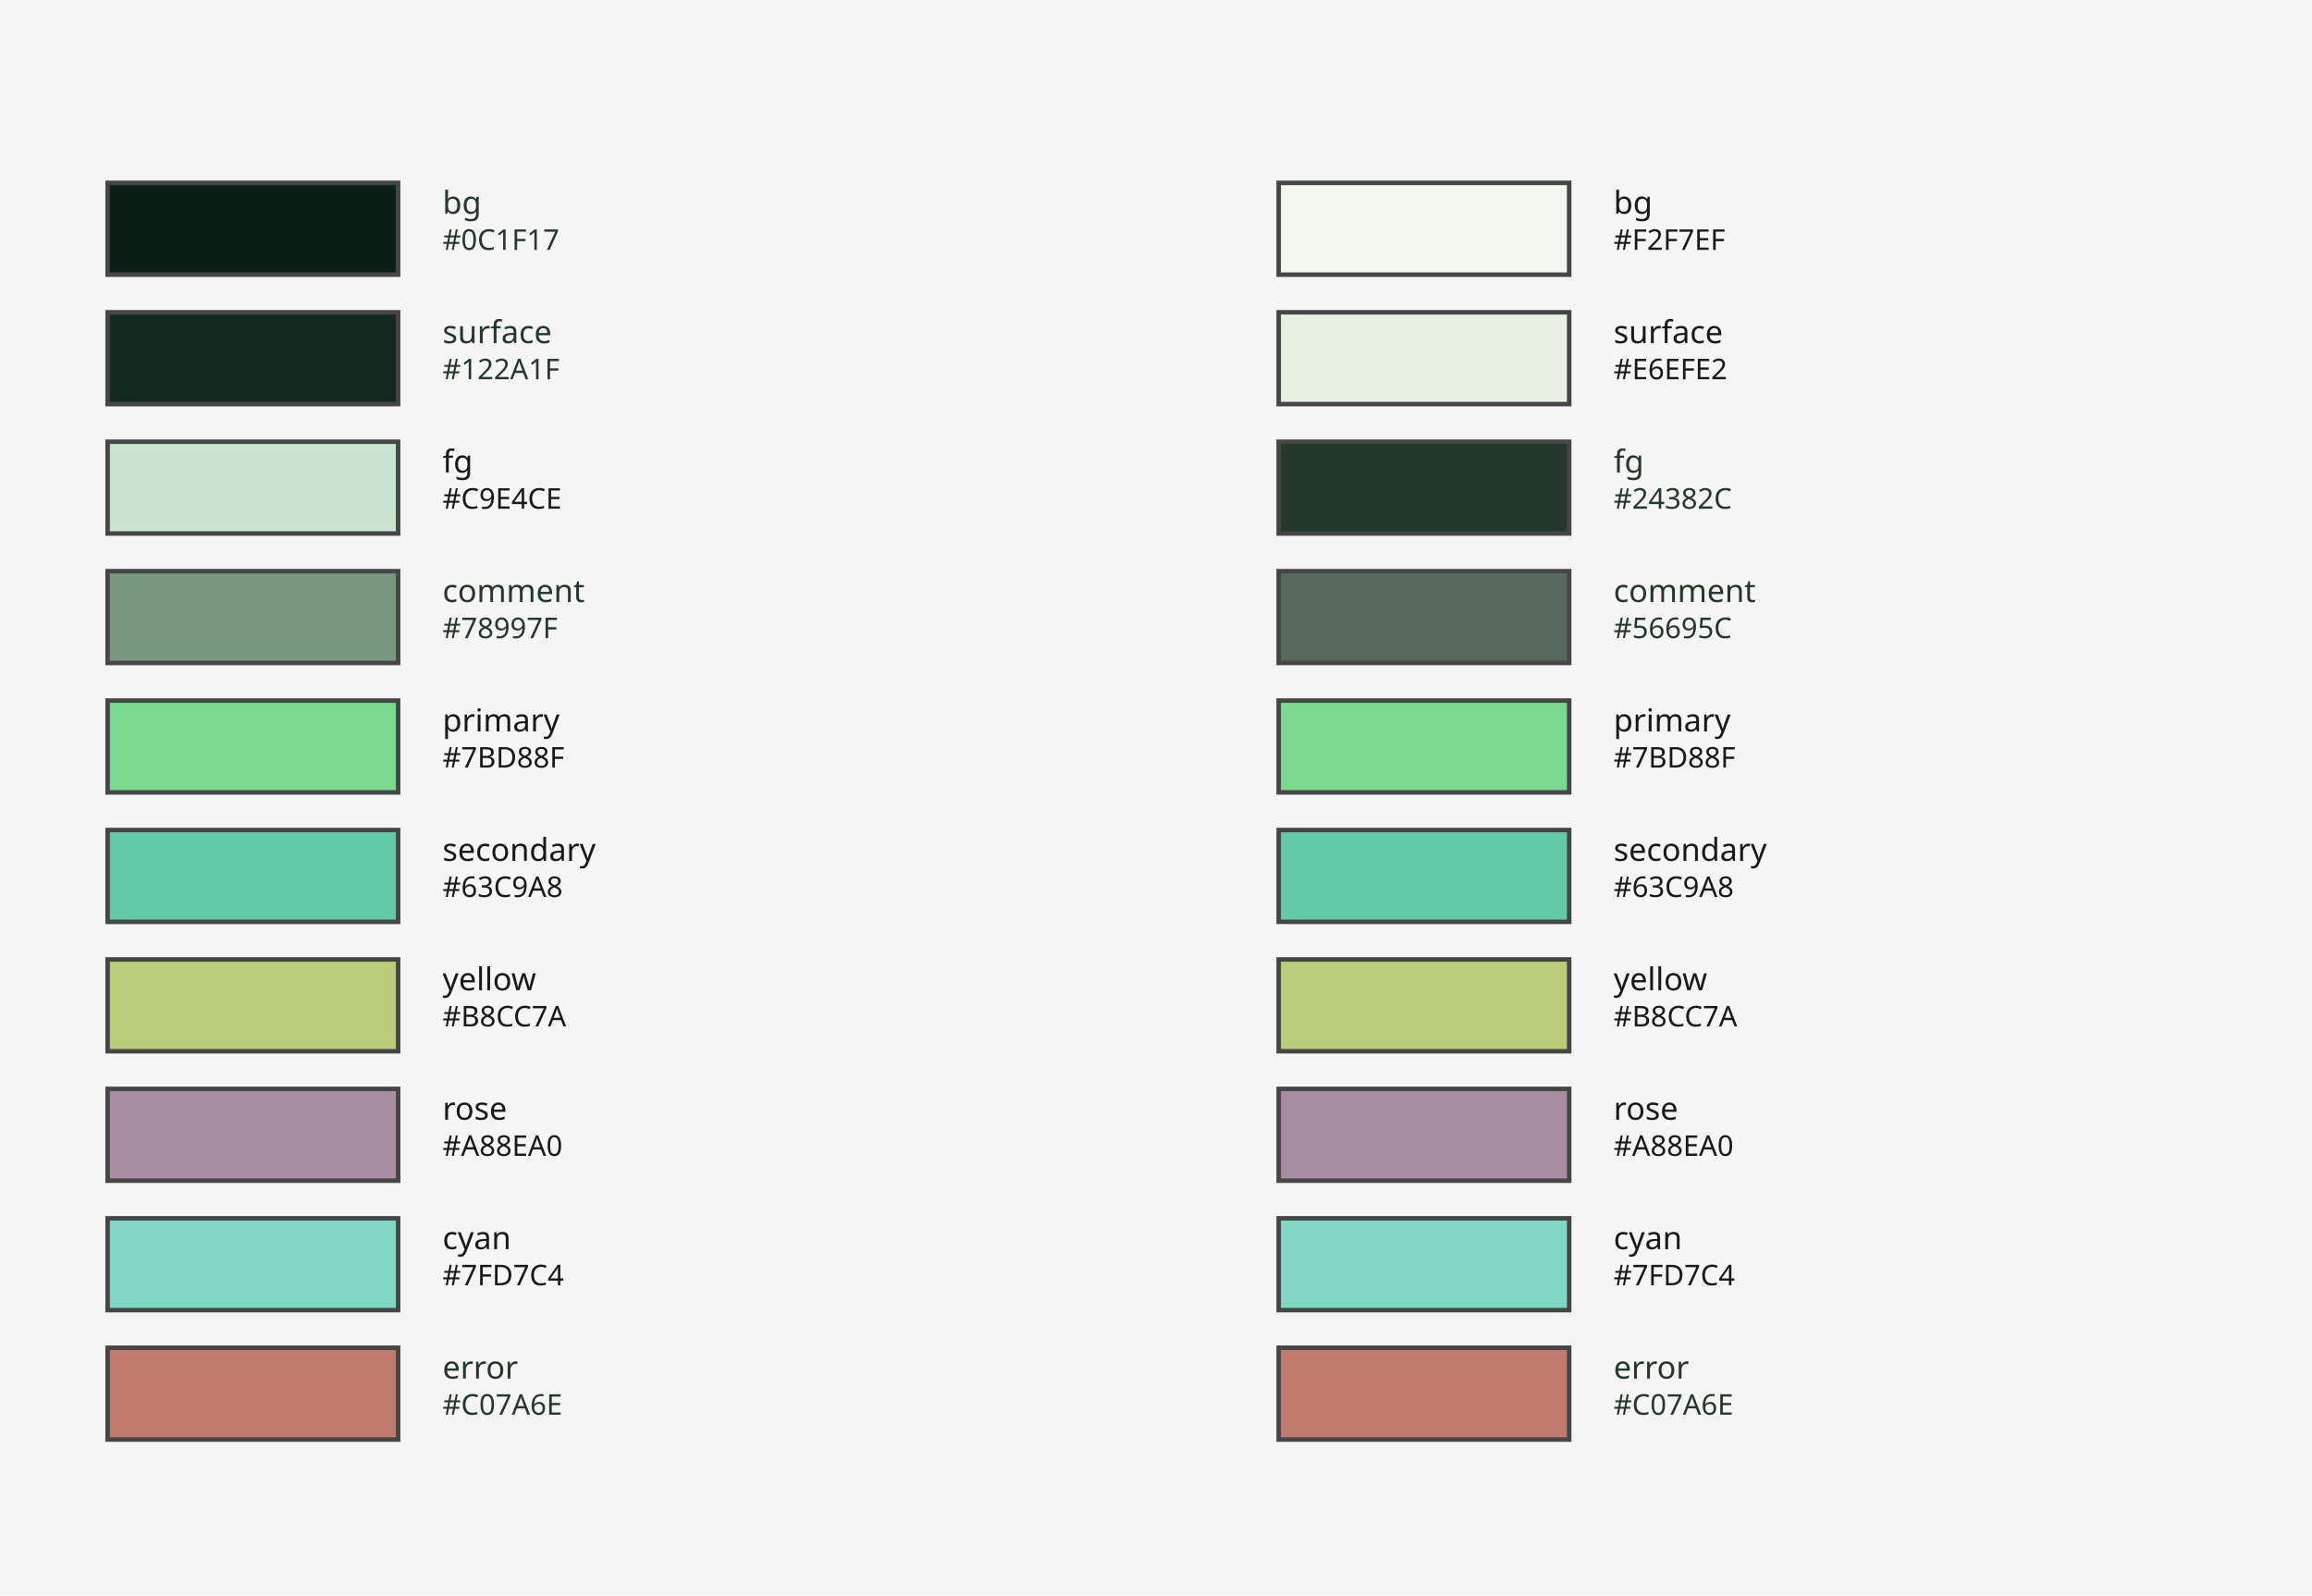
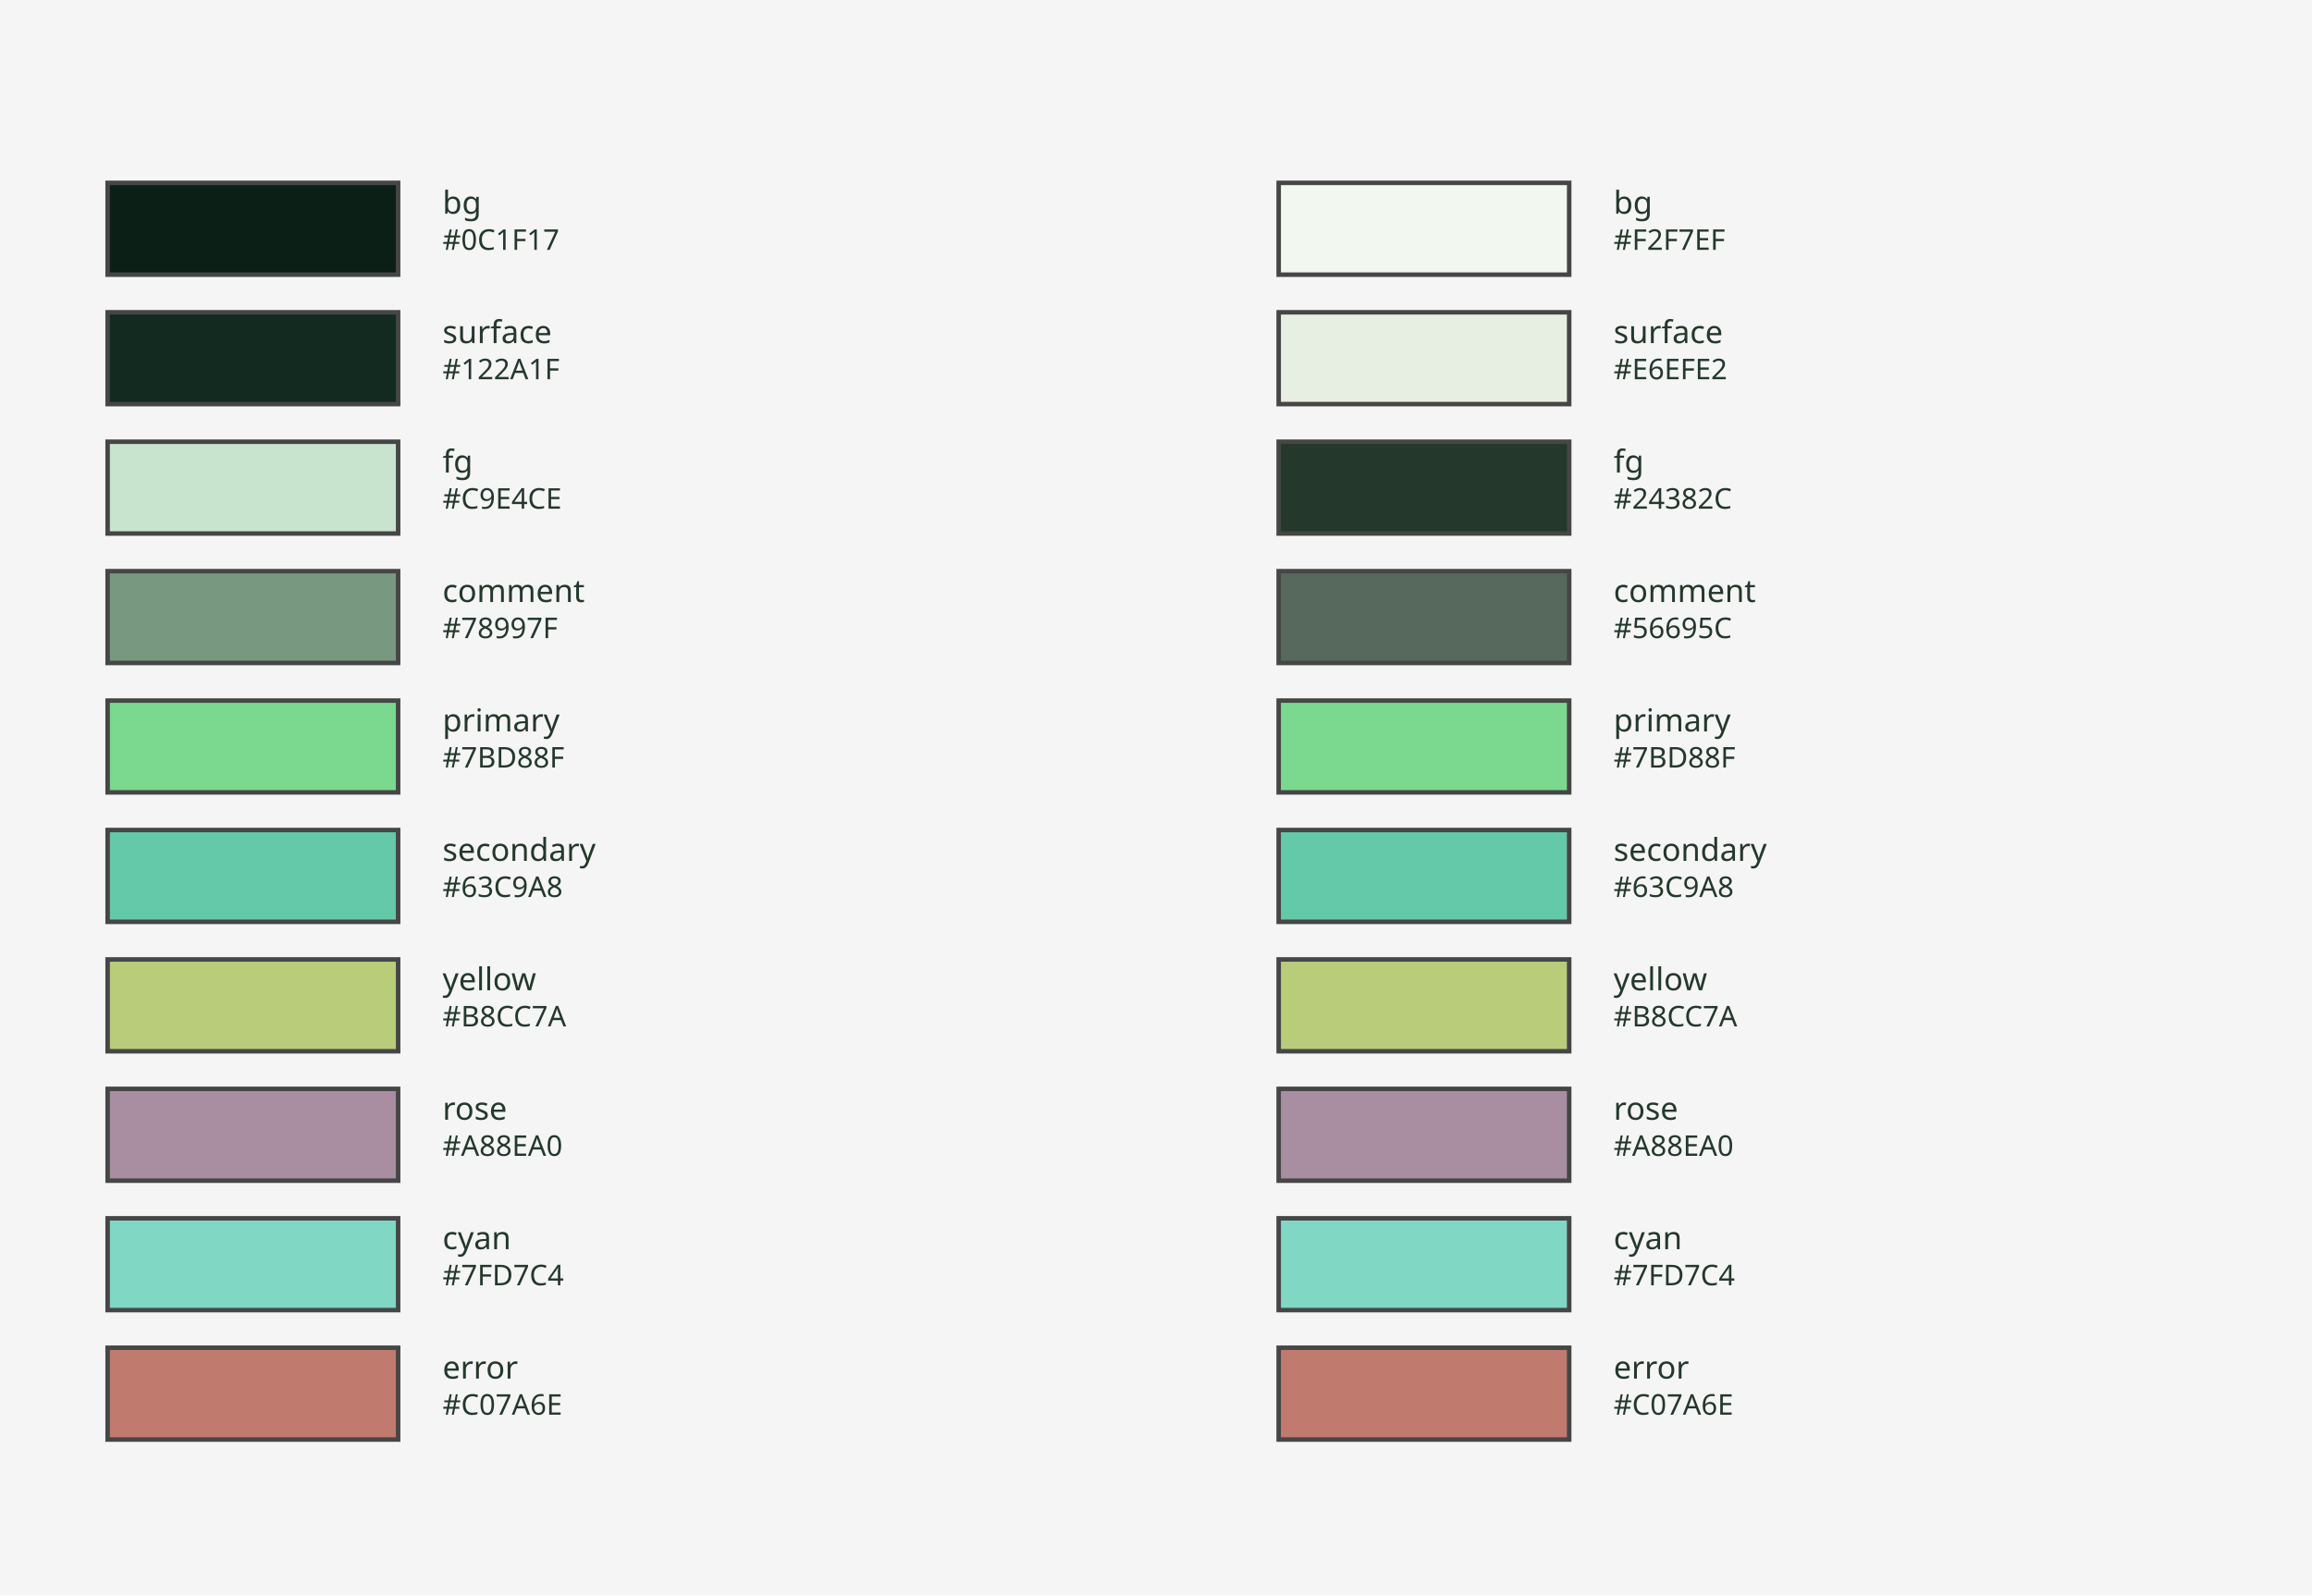
<svg xmlns="http://www.w3.org/2000/svg" width="1536" height="1060" viewBox="0 0 1536 1060">
  <rect width="1536" height="1060" fill="#f5f5f5" />
  <rect x="70" y="120" width="196" height="64" fill="#464646" />
  <rect x="73" y="123" width="190" height="58" fill="#0C1F17" />
  <text x="294" y="142" font-family="Cascadia Code" font-size="21" fill="#24382C">bg</text>
  <text x="294" y="166" font-family="Cascadia Code" font-size="19" fill="#24382C">#0C1F17</text>
  <rect x="70" y="206" width="196" height="64" fill="#464646" />
  <rect x="73" y="209" width="190" height="58" fill="#122A1F" />
  <text x="294" y="228" font-family="Cascadia Code" font-size="21" fill="#24382C">surface</text>
  <text x="294" y="252" font-family="Cascadia Code" font-size="19" fill="#24382C">#122A1F</text>
  <rect x="70" y="292" width="196" height="64" fill="#464646" />
  <rect x="73" y="295" width="190" height="58" fill="#C9E4CE" />
-   <text x="294" y="314" font-family="Cascadia Code" font-size="21" fill="#191919">fg</text>
-   <text x="294" y="338" font-family="Cascadia Code" font-size="19" fill="#191919">#C9E4CE</text>
+   <text x="294" y="314" font-family="Cascadia Code" font-size="21" fill="#24382C">fg</text>
+   <text x="294" y="338" font-family="Cascadia Code" font-size="19" fill="#24382C">#C9E4CE</text>
  <rect x="70" y="378" width="196" height="64" fill="#464646" />
  <rect x="73" y="381" width="190" height="58" fill="#78997F" />
  <text x="294" y="400" font-family="Cascadia Code" font-size="21" fill="#24382C">comment</text>
  <text x="294" y="424" font-family="Cascadia Code" font-size="19" fill="#24382C">#78997F</text>
  <rect x="70" y="464" width="196" height="64" fill="#464646" />
  <rect x="73" y="467" width="190" height="58" fill="#7BD88F" />
-   <text x="294" y="486" font-family="Cascadia Code" font-size="21" fill="#191919">primary</text>
-   <text x="294" y="510" font-family="Cascadia Code" font-size="19" fill="#191919">#7BD88F</text>
+   <text x="294" y="486" font-family="Cascadia Code" font-size="21" fill="#24382C">primary</text>
+   <text x="294" y="510" font-family="Cascadia Code" font-size="19" fill="#24382C">#7BD88F</text>
  <rect x="70" y="550" width="196" height="64" fill="#464646" />
  <rect x="73" y="553" width="190" height="58" fill="#63C9A8" />
-   <text x="294" y="572" font-family="Cascadia Code" font-size="21" fill="#191919">secondary</text>
-   <text x="294" y="596" font-family="Cascadia Code" font-size="19" fill="#191919">#63C9A8</text>
+   <text x="294" y="572" font-family="Cascadia Code" font-size="21" fill="#24382C">secondary</text>
+   <text x="294" y="596" font-family="Cascadia Code" font-size="19" fill="#24382C">#63C9A8</text>
  <rect x="70" y="636" width="196" height="64" fill="#464646" />
  <rect x="73" y="639" width="190" height="58" fill="#B8CC7A" />
-   <text x="294" y="658" font-family="Cascadia Code" font-size="21" fill="#191919">yellow</text>
-   <text x="294" y="682" font-family="Cascadia Code" font-size="19" fill="#191919">#B8CC7A</text>
+   <text x="294" y="658" font-family="Cascadia Code" font-size="21" fill="#24382C">yellow</text>
+   <text x="294" y="682" font-family="Cascadia Code" font-size="19" fill="#24382C">#B8CC7A</text>
  <rect x="70" y="722" width="196" height="64" fill="#464646" />
  <rect x="73" y="725" width="190" height="58" fill="#A88EA0" />
-   <text x="294" y="744" font-family="Cascadia Code" font-size="21" fill="#191919">rose</text>
-   <text x="294" y="768" font-family="Cascadia Code" font-size="19" fill="#191919">#A88EA0</text>
+   <text x="294" y="744" font-family="Cascadia Code" font-size="21" fill="#24382C">rose</text>
+   <text x="294" y="768" font-family="Cascadia Code" font-size="19" fill="#24382C">#A88EA0</text>
  <rect x="70" y="808" width="196" height="64" fill="#464646" />
  <rect x="73" y="811" width="190" height="58" fill="#7FD7C4" />
-   <text x="294" y="830" font-family="Cascadia Code" font-size="21" fill="#191919">cyan</text>
-   <text x="294" y="854" font-family="Cascadia Code" font-size="19" fill="#191919">#7FD7C4</text>
+   <text x="294" y="830" font-family="Cascadia Code" font-size="21" fill="#24382C">cyan</text>
+   <text x="294" y="854" font-family="Cascadia Code" font-size="19" fill="#24382C">#7FD7C4</text>
  <rect x="70" y="894" width="196" height="64" fill="#464646" />
  <rect x="73" y="897" width="190" height="58" fill="#C07A6E" />
  <text x="294" y="916" font-family="Cascadia Code" font-size="21" fill="#24382C">error</text>
  <text x="294" y="940" font-family="Cascadia Code" font-size="19" fill="#24382C">#C07A6E</text>
  <rect x="848" y="120" width="196" height="64" fill="#464646" />
  <rect x="851" y="123" width="190" height="58" fill="#F2F7EF" />
-   <text x="1072" y="142" font-family="Cascadia Code" font-size="21" fill="#191919">bg</text>
-   <text x="1072" y="166" font-family="Cascadia Code" font-size="19" fill="#191919">#F2F7EF</text>
+   <text x="1072" y="142" font-family="Cascadia Code" font-size="21" fill="#24382C">bg</text>
+   <text x="1072" y="166" font-family="Cascadia Code" font-size="19" fill="#24382C">#F2F7EF</text>
  <rect x="848" y="206" width="196" height="64" fill="#464646" />
  <rect x="851" y="209" width="190" height="58" fill="#E6EFE2" />
-   <text x="1072" y="228" font-family="Cascadia Code" font-size="21" fill="#191919">surface</text>
-   <text x="1072" y="252" font-family="Cascadia Code" font-size="19" fill="#191919">#E6EFE2</text>
+   <text x="1072" y="228" font-family="Cascadia Code" font-size="21" fill="#24382C">surface</text>
+   <text x="1072" y="252" font-family="Cascadia Code" font-size="19" fill="#24382C">#E6EFE2</text>
  <rect x="848" y="292" width="196" height="64" fill="#464646" />
  <rect x="851" y="295" width="190" height="58" fill="#24382C" />
  <text x="1072" y="314" font-family="Cascadia Code" font-size="21" fill="#24382C">fg</text>
  <text x="1072" y="338" font-family="Cascadia Code" font-size="19" fill="#24382C">#24382C</text>
  <rect x="848" y="378" width="196" height="64" fill="#464646" />
  <rect x="851" y="381" width="190" height="58" fill="#56695C" />
  <text x="1072" y="400" font-family="Cascadia Code" font-size="21" fill="#24382C">comment</text>
  <text x="1072" y="424" font-family="Cascadia Code" font-size="19" fill="#24382C">#56695C</text>
  <rect x="848" y="464" width="196" height="64" fill="#464646" />
  <rect x="851" y="467" width="190" height="58" fill="#7BD88F" />
-   <text x="1072" y="486" font-family="Cascadia Code" font-size="21" fill="#191919">primary</text>
-   <text x="1072" y="510" font-family="Cascadia Code" font-size="19" fill="#191919">#7BD88F</text>
+   <text x="1072" y="486" font-family="Cascadia Code" font-size="21" fill="#24382C">primary</text>
+   <text x="1072" y="510" font-family="Cascadia Code" font-size="19" fill="#24382C">#7BD88F</text>
  <rect x="848" y="550" width="196" height="64" fill="#464646" />
  <rect x="851" y="553" width="190" height="58" fill="#63C9A8" />
-   <text x="1072" y="572" font-family="Cascadia Code" font-size="21" fill="#191919">secondary</text>
-   <text x="1072" y="596" font-family="Cascadia Code" font-size="19" fill="#191919">#63C9A8</text>
+   <text x="1072" y="572" font-family="Cascadia Code" font-size="21" fill="#24382C">secondary</text>
+   <text x="1072" y="596" font-family="Cascadia Code" font-size="19" fill="#24382C">#63C9A8</text>
  <rect x="848" y="636" width="196" height="64" fill="#464646" />
  <rect x="851" y="639" width="190" height="58" fill="#B8CC7A" />
-   <text x="1072" y="658" font-family="Cascadia Code" font-size="21" fill="#191919">yellow</text>
-   <text x="1072" y="682" font-family="Cascadia Code" font-size="19" fill="#191919">#B8CC7A</text>
+   <text x="1072" y="658" font-family="Cascadia Code" font-size="21" fill="#24382C">yellow</text>
+   <text x="1072" y="682" font-family="Cascadia Code" font-size="19" fill="#24382C">#B8CC7A</text>
  <rect x="848" y="722" width="196" height="64" fill="#464646" />
  <rect x="851" y="725" width="190" height="58" fill="#A88EA0" />
-   <text x="1072" y="744" font-family="Cascadia Code" font-size="21" fill="#191919">rose</text>
-   <text x="1072" y="768" font-family="Cascadia Code" font-size="19" fill="#191919">#A88EA0</text>
+   <text x="1072" y="744" font-family="Cascadia Code" font-size="21" fill="#24382C">rose</text>
+   <text x="1072" y="768" font-family="Cascadia Code" font-size="19" fill="#24382C">#A88EA0</text>
  <rect x="848" y="808" width="196" height="64" fill="#464646" />
  <rect x="851" y="811" width="190" height="58" fill="#7FD7C4" />
-   <text x="1072" y="830" font-family="Cascadia Code" font-size="21" fill="#191919">cyan</text>
-   <text x="1072" y="854" font-family="Cascadia Code" font-size="19" fill="#191919">#7FD7C4</text>
+   <text x="1072" y="830" font-family="Cascadia Code" font-size="21" fill="#24382C">cyan</text>
+   <text x="1072" y="854" font-family="Cascadia Code" font-size="19" fill="#24382C">#7FD7C4</text>
  <rect x="848" y="894" width="196" height="64" fill="#464646" />
  <rect x="851" y="897" width="190" height="58" fill="#C07A6E" />
  <text x="1072" y="916" font-family="Cascadia Code" font-size="21" fill="#24382C">error</text>
  <text x="1072" y="940" font-family="Cascadia Code" font-size="19" fill="#24382C">#C07A6E</text>
</svg>
